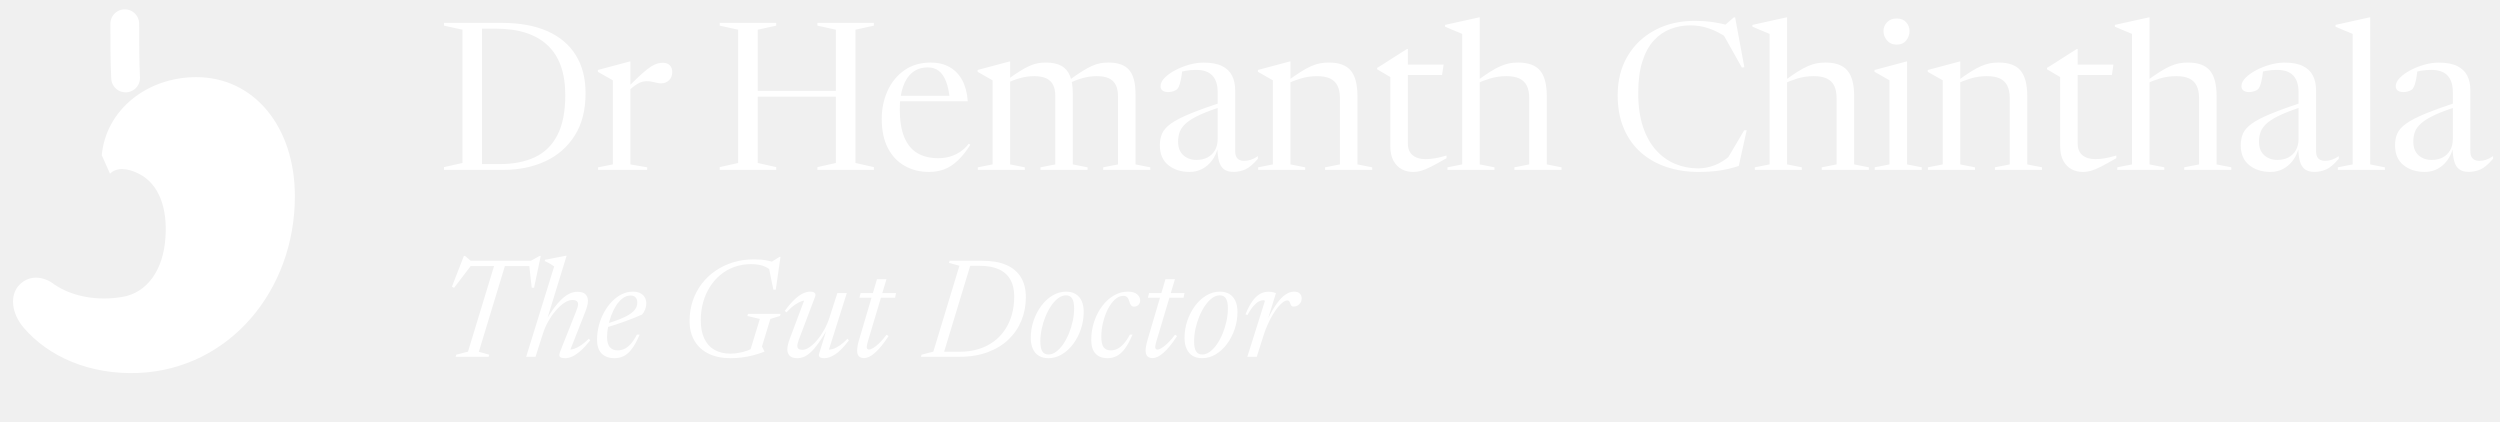
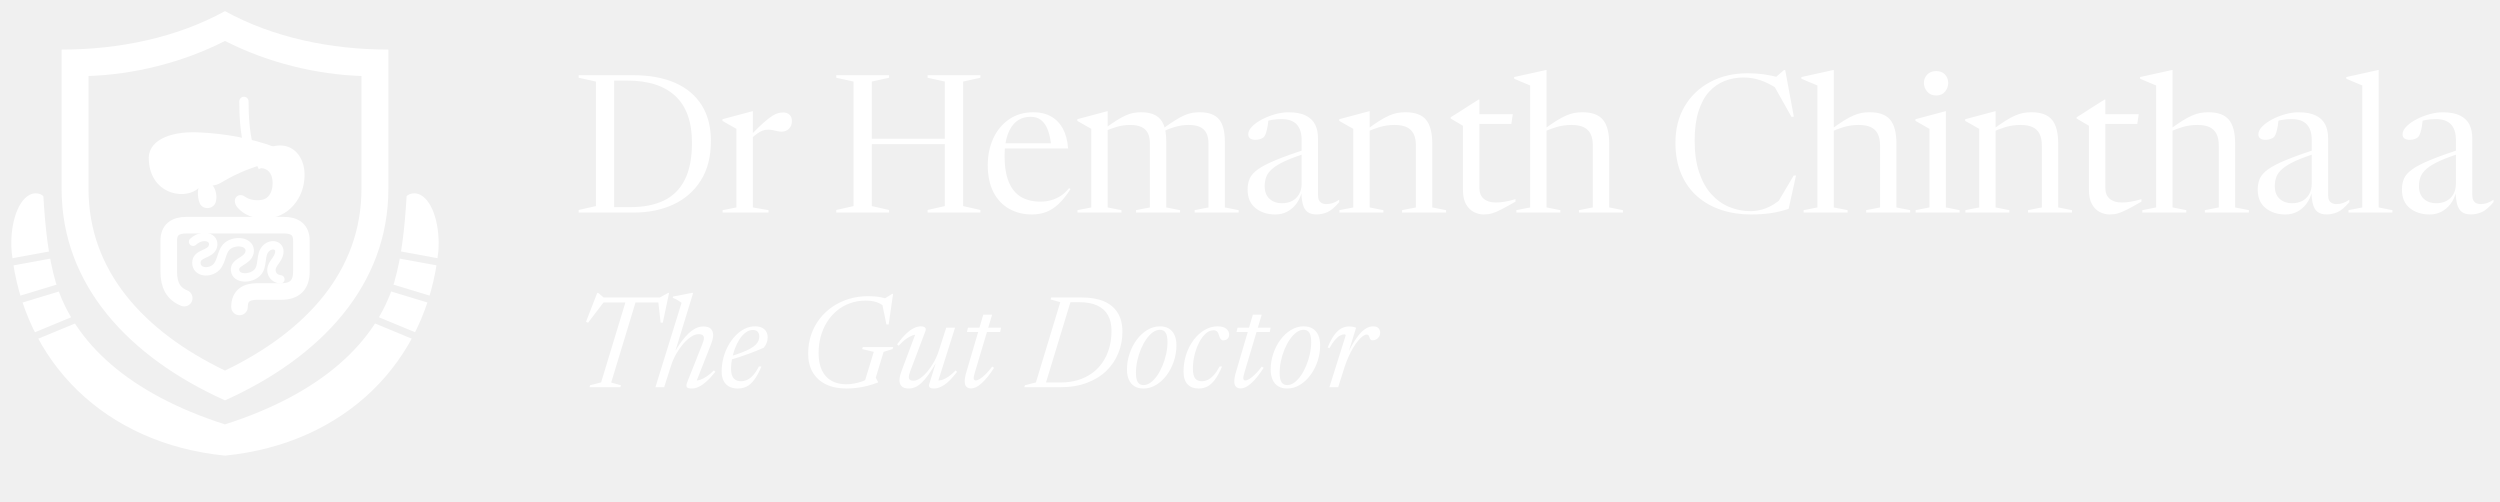
- <svg xmlns="http://www.w3.org/2000/svg" viewBox="-2 -4.898 535.044 90.257" role="img">
-   <g transform="translate(-17.15 -0.70) scale(0.8793)">
-     <path d="M42 33 C43 22 53 14 65 14 C79 14 89 26 89 43 C89 66 73 85 51 86 C39 86.5 29 82 23 75 C20 71.5 19.5 67 22 64.5 C24.5 62 28 62.5 30.5 64.5 C35 67.5 41 68.5 47 67.5 C53 66.5 57 61 57.5 53 C58 46 56 40 51 37.5 C48 36 45.5 36 44 37.5 Z" fill="#ffffff" />
-     <path d="M47.6 1 C47.6 6 47.6 10 47.8 14.2" fill="none" stroke="#ffffff" stroke-width="7" stroke-linecap="round" />
+ <svg xmlns="http://www.w3.org/2000/svg" viewBox="-2 -17.217 572.536 114.893" role="img">
+   <g transform="translate(-5.50 -21.27) scale(1.1005)">
+     <defs>
+       <clipPath id="soc11l">
+         <rect width="50" height="100" />
+       </clipPath>
+       <clipPath id="soc11r">
+         <rect x="50" width="50" height="100" />
+       </clipPath>
+       <mask id="soc11m" maskUnits="userSpaceOnUse" x="0" y="0" width="100" height="100">
+         <rect width="100" height="100" fill="#fff" />
+         <path d="M4 58.5 L14.4 56.6" stroke="#000" stroke-width="1.5" />
+         <path d="M5.4 66.6 L16.6 63.2" stroke="#000" stroke-width="1.5" />
+         <path d="M8.6 74.4 L20.2 69.6" stroke="#000" stroke-width="1.5" />
+         <path d="M 96 58.5 L 85.6 56.6" stroke="#000" stroke-width="1.5" />
+         <path d="M 94.6 66.6 L 83.4 63.2" stroke="#000" stroke-width="1.5" />
+         <path d="M 91.4 74.4 L 79.8 69.6" stroke="#000" stroke-width="1.5" />
+       </mask>
+     </defs>
+     <path d="M50 6 C60 11.5 72 14 84 14 L84 43 C84 63 70 78 50 87 C30 78 16 63 16 43 L16 14 C28 14 40 11.5 50 6 Z M50 12.2 C59 16.8 69.2 19.2 78.4 19.5 L78.4 43 C78.4 60 67 72.6 50 80.8 C33 72.6 21.6 60 21.6 43 L21.6 19.5 C30.8 19.2 41 16.8 50 12.2 Z" fill-rule="evenodd" fill="#ffffff" clip-path="url(#soc11l)" />
+     <path d="M50 6 C60 11.5 72 14 84 14 L84 43 C84 63 70 78 50 87 C30 78 16 63 16 43 L16 14 C28 14 40 11.5 50 6 Z M50 12.2 C59 16.8 69.2 19.2 78.4 19.5 L78.4 43 C78.4 60 67 72.6 50 80.8 C33 72.6 21.6 60 21.6 43 L21.6 19.5 C30.8 19.2 41 16.8 50 12.2 Z" fill-rule="evenodd" fill="#ffffff" clip-path="url(#soc11r)" />
+     <g transform="translate(29.1 23.4) scale(.46)">
+       <path d="M27 92 C22 90 20 86 20 80 L20 66 C20 61 23 59 28 59 L72 59 C77 59 80 61 80 66 L80 80 C80 86 77 89 71 89 L60 89 C55 89 52 91 52 96" fill="none" stroke="#ffffff" stroke-width="7.5" stroke-linecap="round" stroke-linejoin="round" />
+       <path d="M31 66.5 C35.5 62.5 41 64.5 40 68.5 C39 72.5 32.5 71.5 32.5 76 C32.5 80.5 38.5 81 41.5 78 C44.5 75 43.5 69.5 48 67.5 C52.5 65.5 57.5 67.5 56.5 71.5 C55.5 75.5 49.5 75.5 50 79.5 C50.5 83.5 57 83.5 60 80.5 C63 77.5 61 72.5 64 69.5 C66.5 67 70.5 68 70 71.5 C69.5 75 66 76.5 66.5 80 C67 83 70 83.5 70.5 83.5" fill="none" stroke="#ffffff" stroke-width="3.8" stroke-linecap="round" stroke-linejoin="round" />
+       <path d="M54 3 C54 10 54.5 17 56 23" fill="none" stroke="#ffffff" stroke-width="4.2" stroke-linecap="round" />
+       <path d="M42 33 C43 22 53 14 65 14 C79 14 89 26 89 43 C89 66 73 85 51 86 C39 86.5 29 82 23 75 C20 71.5 19.5 67 22 64.5 C24.5 62 28 62.5 30.5 64.5 C35 67.5 41 68.5 47 67.5 C53 66.5 57 61 57.5 53 C58 46 56 40 51 37.5 C48 36 45.5 36 44 37.5 Z" transform="translate(40.5 16.5) scale(0.46)" fill="#ffffff" />
+       <path d="M35.4 38.5 C39.8 38.8 42.4 43.8 41.3 48.4 C40.4 51.8 35.7 52.3 34.1 49.3 C32.8 46.6 32.6 40.5 35.4 38.5 Z" fill="#ffffff" />
+       <path d="M11 30 C10 21 20 16.5 33 17 C46 17.5 58 20 67.5 23.5 C72 25.5 71 29.5 66.5 30.5 C58 32.5 51 35.5 45 39 C42.5 40.6 40.5 41.3 38.5 41 C36.5 40.7 34.5 41.4 32.5 43 C26 47.5 12 44.5 11 30 Z" fill="#ffffff" />
+     </g>
+     <g mask="url(#soc11m)">
+       <path d="M12.2 44.5 C12.6 51 13.2 57 14.8 62.5 C18.6 75 30 85.6 50 92 L50 98.5 C25 96 8 79 5.6 56 C5.2 51 6.6 45.6 9.4 44.2 C10.4 43.7 11.6 43.9 12.2 44.5 Z" fill="#ffffff" />
+       <path d="M 87.8 44.5 C 87.4 51 86.8 57 85.2 62.5 C 81.4 75 70 85.6 50 92 L 50 98.5 C 75 96 92 79 94.4 56 C 94.8 51 93.4 45.6 90.6 44.2 C 89.6 43.7 88.4 43.9 87.8 44.5 Z" fill="#ffffff" />
+     </g>
  </g>
-   <path d="M118.98 15.45Q118.98 8.34 115.19 4.79Q111.41 1.24 104.15 1.24H98.68L98.73 0H105.4Q111.13 0 115.13 1.76Q119.13 3.53 121.22 6.89Q123.32 10.25 123.32 15.04Q123.32 20.47 121 24.12Q118.69 27.77 114.7 29.62Q110.72 31.46 105.7 31.46H98.73L98.68 30.22H104.93Q109.35 30.22 112.49 28.74Q115.64 27.25 117.31 23.99Q118.98 20.74 118.98 15.45ZM93.02 31.46V30.87L96.98 29.98V1.46L93.02 0.59V0H101.16V31.46H93.02ZM139.87 8.54Q140.79 8.54 141.33 9.06Q141.87 9.58 141.87 10.5Q141.87 11.59 141.2 12.27Q140.52 12.94 139.48 12.94Q139.01 12.94 138.54 12.82Q138.08 12.71 137.56 12.6Q137.04 12.48 136.38 12.48Q135.71 12.48 135.12 12.71Q134.53 12.94 133.94 13.37Q133.34 13.79 132.63 14.43V13.54Q134.31 11.82 135.46 10.81Q136.61 9.8 137.39 9.31Q138.17 8.83 138.75 8.68Q139.32 8.54 139.87 8.54ZM132.92 12.64V30.29L136.51 30.91V31.46H126V30.91L129.16 30.29V12.29Q128.88 12.13 128.44 11.88Q128.01 11.64 127.39 11.29Q126.77 10.93 125.96 10.47V10.08L132.82 8.25H132.92V12.64ZM160.17 29.98 164.12 30.87V31.46H152.03V30.87L155.98 29.98V1.46L152.03 0.59V0H164.12V0.59L160.17 1.46V29.98ZM181.08 29.98 185.03 30.87V31.46H172.94V30.87L176.89 29.98V1.46L172.94 0.59V0H185.03V0.59L181.08 1.46V29.98ZM157.64 15.79V14.55H179.35V15.79H157.64ZM197.21 8.49Q199.52 8.49 201.23 9.46Q202.94 10.43 203.94 12.27Q204.93 14.12 205.12 16.78H190.32V15.6H202.83L201.28 16.41Q201.06 14.05 200.47 12.53Q199.88 11.01 198.92 10.27Q197.95 9.53 196.57 9.53Q194.65 9.53 193.31 10.58Q191.97 11.64 191.27 13.64Q190.57 15.64 190.57 18.46Q190.57 22.13 191.53 24.46Q192.5 26.79 194.34 27.88Q196.18 28.96 198.82 28.96Q200.07 28.96 201.25 28.63Q202.42 28.3 203.47 27.61Q204.52 26.92 205.33 25.86L205.67 26.09Q204.28 28.25 202.91 29.52Q201.54 30.79 200.06 31.35Q198.57 31.9 196.8 31.9Q193.92 31.9 191.64 30.61Q189.35 29.33 188.03 26.81Q186.71 24.28 186.71 20.57Q186.71 17.3 187.95 14.55Q189.19 11.81 191.54 10.15Q193.89 8.49 197.21 8.49ZM214.18 12.42V30.29L217.33 30.91V31.46H207.27V30.91L210.43 30.29V12.29Q210.08 12.09 209.4 11.71Q208.72 11.33 207.23 10.47V10.08L214.08 8.25H214.18V12.42ZM227.6 15.17V30.29L230.76 30.91V31.46H220.68V30.91L223.85 30.29V15.65Q223.85 14.21 223.38 13.27Q222.91 12.34 221.92 11.87Q220.92 11.4 219.33 11.4Q217.73 11.4 216.21 11.85Q214.69 12.29 213.66 12.84L213.43 12.28Q215.04 11.1 216.22 10.36Q217.4 9.62 218.33 9.21Q219.25 8.8 220.09 8.64Q220.93 8.49 221.85 8.49Q223.89 8.49 225.16 9.2Q226.43 9.91 227.01 11.38Q227.6 12.85 227.6 15.17ZM241.02 15.26V30.29L244.18 30.91V31.46H234.1V30.91L237.27 30.29V15.73Q237.27 14.23 236.79 13.28Q236.32 12.33 235.32 11.86Q234.32 11.4 232.73 11.4Q231.12 11.4 229.59 11.85Q228.05 12.3 227.03 12.85L226.78 12.29Q228.4 11.11 229.58 10.37Q230.77 9.62 231.7 9.21Q232.63 8.8 233.47 8.64Q234.32 8.49 235.24 8.49Q238.31 8.49 239.67 10.09Q241.02 11.68 241.02 15.26ZM259.96 16.82 260.17 17.7Q256.94 18.71 254.94 19.61Q252.95 20.52 251.91 21.41Q250.88 22.3 250.51 23.27Q250.13 24.24 250.13 25.4Q250.13 27.32 251.26 28.33Q252.39 29.33 254.05 29.33Q255.39 29.33 256.41 28.81Q257.42 28.28 258.01 27.28Q258.6 26.27 258.6 24.84V14.81Q258.6 12.49 257.47 11.27Q256.34 10.06 253.99 10.06Q252.86 10.06 251.73 10.25Q250.59 10.44 249.84 10.8L251.04 9.93Q250.97 10.74 250.83 11.58Q250.69 12.42 250.49 13.09Q250.29 13.76 250.02 14.09Q249.74 14.42 249.18 14.61Q248.62 14.81 248.04 14.81Q247.28 14.81 246.83 14.5Q246.38 14.19 246.38 13.55Q246.38 12.64 247.26 11.75Q248.15 10.85 249.54 10.12Q250.93 9.39 252.53 8.94Q254.13 8.5 255.56 8.5Q258.05 8.5 259.54 9.24Q261.02 9.97 261.68 11.3Q262.35 12.63 262.35 14.42V27.44Q262.35 28.21 262.59 28.66Q262.83 29.12 263.26 29.32Q263.69 29.53 264.23 29.53Q264.98 29.53 265.69 29.3Q266.4 29.07 267.21 28.52V29.08Q265.68 30.87 264.48 31.38Q263.28 31.89 261.99 31.89Q260.71 31.89 259.96 31.33Q259.21 30.76 258.89 29.63Q258.58 28.5 258.54 26.83L258.62 26.81Q258.24 28.31 257.38 29.46Q256.51 30.61 255.29 31.26Q254.06 31.9 252.6 31.9Q249.85 31.9 248.04 30.44Q246.23 28.98 246.23 26.2Q246.23 24.77 246.72 23.66Q247.21 22.56 248.62 21.54Q250.04 20.53 252.77 19.41Q255.5 18.29 259.96 16.82ZM274.18 12.47V30.29L277.33 30.91V31.46H267.26V30.91L270.42 30.29V12.29Q270.07 12.09 269.39 11.71Q268.72 11.33 267.22 10.47V10.08L274.08 8.25H274.18V12.47ZM281.59 30.91 284.77 30.29V16.12Q284.77 14.5 284.25 13.45Q283.73 12.41 282.66 11.9Q281.58 11.4 279.86 11.4Q278.08 11.4 276.43 11.89Q274.77 12.39 273.67 12.96L273.42 12.52Q275.12 11.27 276.39 10.47Q277.65 9.68 278.64 9.25Q279.63 8.82 280.52 8.65Q281.41 8.49 282.39 8.49Q285.66 8.49 287.09 10.21Q288.52 11.92 288.52 15.69V30.29L291.68 30.91V31.46H281.59V30.91ZM299.31 25.81Q299.31 27.47 300.32 28.31Q301.33 29.16 303.05 29.16Q304.04 29.16 305.1 28.98Q306.15 28.81 307.58 28.39V28.96Q305.56 30.12 304.32 30.75Q303.09 31.39 302.21 31.64Q301.33 31.9 300.35 31.9Q299.11 31.9 298.02 31.33Q296.93 30.76 296.24 29.53Q295.55 28.31 295.55 26.33V11.59L292.73 9.93V9.63Q293.03 9.45 293.47 9.18Q293.91 8.92 294.47 8.55Q295.04 8.19 295.74 7.73Q296.45 7.28 297.3 6.74Q298.15 6.2 299.12 5.59H299.31V9.73V25.81ZM298.06 11.16V8.93H306.96L306.62 11.16H298.06ZM322.11 30.91 325.28 30.29V16.12Q325.28 14.5 324.77 13.45Q324.25 12.41 323.17 11.9Q322.1 11.4 320.38 11.4Q318.6 11.4 316.94 11.89Q315.29 12.39 314.19 12.96L313.94 12.52Q315.64 11.27 316.9 10.47Q318.16 9.68 319.16 9.25Q320.15 8.82 321.04 8.65Q321.92 8.49 322.91 8.49Q326.17 8.49 327.61 10.21Q329.04 11.92 329.04 15.69V30.29L332.19 30.91V31.46H322.11V30.91ZM317.84 31.46H307.78V30.91L310.94 30.29V2.36Q310.65 2.24 310.12 2.01Q309.58 1.79 308.85 1.49Q308.13 1.18 307.27 0.81V0.43L314.59 -1.19H314.69V11.11V30.29L317.84 30.91V31.46ZM361.44 31.14Q363.16 31.14 364.92 30.48Q366.67 29.82 368.4 28.31L367.53 29.34L371.29 22.98H371.82L370.13 30.62Q367.84 31.36 365.82 31.63Q363.81 31.9 361.51 31.9Q357.88 31.9 354.74 30.87Q351.6 29.84 349.23 27.78Q346.86 25.71 345.54 22.63Q344.21 19.55 344.21 15.46Q344.21 10.71 346.32 7.13Q348.43 3.56 352.17 1.56Q355.9 -0.44 360.8 -0.44Q362.66 -0.44 364.4 -0.2Q366.15 0.05 368.01 0.54L366.83 0.76L369.06 -1.17H369.35L371.32 9.49L370.79 9.56L366.64 2.17L367.65 3.2Q365.59 1.8 363.69 1.17Q361.78 0.53 359.77 0.53Q357.54 0.53 355.53 1.3Q353.52 2.07 351.96 3.75Q350.4 5.44 349.51 8.22Q348.61 10.99 348.61 15.02Q348.61 19.21 349.63 22.25Q350.66 25.3 352.45 27.27Q354.24 29.24 356.55 30.19Q358.86 31.14 361.44 31.14ZM387.89 30.91 391.06 30.29V16.12Q391.06 14.5 390.55 13.45Q390.03 12.41 388.95 11.9Q387.88 11.4 386.16 11.4Q384.38 11.4 382.72 11.89Q381.07 12.39 379.97 12.96L379.72 12.52Q381.42 11.27 382.68 10.47Q383.94 9.68 384.94 9.25Q385.93 8.82 386.82 8.65Q387.7 8.49 388.69 8.49Q391.95 8.49 393.39 10.21Q394.82 11.92 394.82 15.69V30.29L397.97 30.91V31.46H387.89V30.91ZM383.62 31.46H373.56V30.91L376.72 30.29V2.36Q376.43 2.24 375.9 2.01Q375.36 1.79 374.63 1.49Q373.91 1.18 373.05 0.81V0.43L380.37 -1.19H380.47V11.11V30.29L383.62 30.91V31.46ZM403.93 4.65Q402.62 4.65 401.86 3.76Q401.1 2.87 401.1 1.77Q401.1 0.67 401.86 -0.13Q402.62 -0.94 403.93 -0.94Q405.24 -0.94 405.96 -0.13Q406.67 0.67 406.67 1.77Q406.67 2.87 405.96 3.76Q405.24 4.65 403.93 4.65ZM406.14 8.25V12.2V30.29L409.29 30.91V31.46H399.22V30.91L402.38 30.29V12.29Q402.14 12.15 401.64 11.87Q401.14 11.58 400.5 11.21Q399.86 10.85 399.18 10.47V10.08L406.04 8.25H406.14ZM417.53 12.47V30.29L420.68 30.91V31.46H410.61V30.91L413.78 30.29V12.29Q413.42 12.09 412.75 11.71Q412.07 11.33 410.57 10.47V10.08L417.43 8.25H417.53V12.47ZM424.95 30.91 428.12 30.29V16.12Q428.12 14.5 427.6 13.45Q427.08 12.41 426.01 11.9Q424.94 11.4 423.22 11.4Q421.43 11.4 419.78 11.89Q418.13 12.39 417.03 12.96L416.78 12.52Q418.48 11.27 419.74 10.47Q421 9.68 421.99 9.25Q422.99 8.82 423.87 8.65Q424.76 8.49 425.75 8.49Q429.01 8.49 430.44 10.21Q431.87 11.92 431.87 15.69V30.29L435.03 30.91V31.46H424.95V30.91ZM442.66 25.81Q442.66 27.47 443.67 28.31Q444.68 29.16 446.4 29.16Q447.4 29.16 448.45 28.98Q449.5 28.81 450.93 28.39V28.96Q448.91 30.12 447.68 30.75Q446.44 31.39 445.56 31.64Q444.68 31.9 443.7 31.9Q442.46 31.9 441.37 31.33Q440.28 30.76 439.59 29.53Q438.91 28.31 438.91 26.33V11.59L436.09 9.93V9.63Q436.38 9.45 436.82 9.18Q437.26 8.92 437.83 8.55Q438.39 8.19 439.1 7.73Q439.8 7.28 440.65 6.74Q441.5 6.2 442.47 5.59H442.66V9.73V25.81ZM441.41 11.16V8.93H450.31L449.98 11.16H441.41ZM465.46 30.91 468.64 30.29V16.12Q468.64 14.5 468.12 13.45Q467.6 12.41 466.53 11.9Q465.45 11.4 463.73 11.4Q461.95 11.4 460.29 11.89Q458.64 12.39 457.54 12.96L457.29 12.52Q458.99 11.27 460.25 10.47Q461.52 9.68 462.51 9.25Q463.5 8.82 464.39 8.65Q465.27 8.49 466.26 8.49Q469.53 8.49 470.96 10.21Q472.39 11.92 472.39 15.69V30.29L475.54 30.91V31.46H465.46V30.91ZM461.2 31.46H451.13V30.91L454.29 30.29V2.36Q454.01 2.24 453.47 2.01Q452.93 1.79 452.2 1.49Q451.48 1.18 450.62 0.81V0.43L457.95 -1.19H458.04V11.11V30.29L461.2 30.91V31.46ZM491.29 16.82 491.5 17.7Q488.27 18.71 486.27 19.61Q484.28 20.52 483.24 21.41Q482.21 22.3 481.84 23.27Q481.46 24.24 481.46 25.4Q481.46 27.32 482.59 28.33Q483.72 29.33 485.38 29.33Q486.72 29.33 487.74 28.81Q488.75 28.28 489.34 27.28Q489.93 26.27 489.93 24.84V14.81Q489.93 12.49 488.8 11.27Q487.67 10.06 485.32 10.06Q484.19 10.06 483.06 10.25Q481.92 10.44 481.17 10.8L482.37 9.93Q482.3 10.74 482.16 11.58Q482.02 12.42 481.82 13.09Q481.62 13.76 481.35 14.09Q481.07 14.42 480.51 14.61Q479.95 14.81 479.37 14.81Q478.61 14.81 478.16 14.5Q477.71 14.19 477.71 13.55Q477.71 12.64 478.59 11.75Q479.48 10.85 480.87 10.12Q482.26 9.39 483.86 8.94Q485.46 8.5 486.89 8.5Q489.38 8.5 490.87 9.24Q492.35 9.97 493.01 11.3Q493.68 12.63 493.68 14.42V27.44Q493.68 28.21 493.92 28.66Q494.16 29.12 494.59 29.32Q495.02 29.53 495.56 29.53Q496.31 29.53 497.02 29.3Q497.73 29.07 498.54 28.52V29.08Q497.01 30.87 495.81 31.38Q494.61 31.89 493.32 31.89Q492.04 31.89 491.29 31.33Q490.54 30.76 490.22 29.63Q489.91 28.5 489.87 26.83L489.95 26.81Q489.57 28.31 488.71 29.46Q487.84 30.61 486.62 31.26Q485.39 31.9 483.93 31.9Q481.18 31.9 479.37 30.44Q477.56 28.98 477.56 26.2Q477.56 24.77 478.05 23.66Q478.54 22.56 479.95 21.54Q481.37 20.53 484.1 19.41Q486.83 18.29 491.29 16.82ZM505.26 30.29 508.41 30.91V31.46H498.34V30.91L501.51 30.29V2.36Q501.22 2.24 500.68 2.01Q500.15 1.79 499.42 1.49Q498.69 1.18 497.84 0.81V0.43L505.16 -1.19H505.26V2.46V30.29ZM524.32 16.82 524.53 17.7Q521.29 18.71 519.29 19.61Q517.3 20.52 516.27 21.41Q515.23 22.3 514.86 23.27Q514.49 24.24 514.49 25.4Q514.49 27.32 515.61 28.33Q516.74 29.33 518.4 29.33Q519.74 29.33 520.76 28.81Q521.77 28.28 522.36 27.28Q522.95 26.27 522.95 24.84V14.81Q522.95 12.49 521.82 11.27Q520.69 10.06 518.34 10.06Q517.21 10.06 516.08 10.25Q514.95 10.44 514.19 10.8L515.39 9.93Q515.32 10.74 515.18 11.58Q515.04 12.42 514.84 13.09Q514.64 13.76 514.37 14.09Q514.09 14.42 513.53 14.61Q512.97 14.81 512.39 14.81Q511.63 14.81 511.18 14.5Q510.73 14.19 510.73 13.55Q510.73 12.64 511.62 11.75Q512.5 10.85 513.89 10.12Q515.29 9.39 516.88 8.94Q518.48 8.5 519.91 8.5Q522.41 8.5 523.89 9.24Q525.37 9.97 526.04 11.3Q526.7 12.63 526.7 14.42V27.44Q526.7 28.21 526.94 28.66Q527.19 29.12 527.62 29.32Q528.05 29.53 528.58 29.53Q529.33 29.53 530.04 29.3Q530.75 29.07 531.56 28.52V29.08Q530.03 30.87 528.83 31.38Q527.63 31.89 526.34 31.89Q525.07 31.89 524.32 31.33Q523.56 30.76 523.25 29.63Q522.93 28.5 522.89 26.83L522.97 26.81Q522.59 28.31 521.73 29.46Q520.87 30.61 519.64 31.26Q518.42 31.9 516.95 31.9Q514.2 31.9 512.39 30.44Q510.58 28.98 510.58 26.2Q510.58 24.77 511.07 23.66Q511.56 22.56 512.98 21.54Q514.39 20.53 517.12 19.41Q519.85 18.29 524.32 16.82Z" fill="#ffffff" />
-   <path d="M112.4 52.05H97.28L98.94 51.77L95.18 56.7L94.72 56.46L97.28 49.87H97.52L99.01 51.14L97.98 50.91H112.42L111.21 51.14L113.49 49.87H113.73L112.3 56.68H111.8L111.25 51.79L112.4 52.05ZM103.87 51.6H106.19L100.48 70.39L102.71 71.01L102.57 71.46H95.51L95.65 71.01L98.16 70.36L103.87 51.6ZM114.2 66.49 112.61 71.46H110.61L116.6 52.13Q116.33 51.92 116.02 51.73Q115.71 51.53 115.36 51.34Q115 51.14 114.57 50.97L114.65 50.7L119.02 49.85H119.26L114.98 63.77L114.77 63.77Q115.65 62.27 116.5 61.11Q117.35 59.95 118.18 59.16Q119.01 58.37 119.86 57.96Q120.7 57.55 121.55 57.55Q122.81 57.55 123.32 58.1Q123.83 58.65 123.83 59.51Q123.83 60 123.67 60.59Q123.52 61.19 123.16 62.09L119.88 70.42L119.76 69.92Q120.24 69.96 120.88 69.75Q121.53 69.54 122.32 69.01Q123.11 68.49 124.01 67.6L124.33 67.93Q123.2 69.36 122.24 70.2Q121.27 71.04 120.47 71.4Q119.67 71.76 118.98 71.76Q118.05 71.76 117.81 71.45Q117.57 71.14 117.9 70.3L121.27 61.81Q121.5 61.23 121.61 60.86Q121.72 60.49 121.72 60.23Q121.72 59.78 121.43 59.55Q121.15 59.31 120.49 59.31Q119.67 59.31 118.74 59.93Q117.81 60.56 116.92 61.6Q116.03 62.65 115.32 63.92Q114.61 65.19 114.2 66.49ZM132.97 58.35Q132.05 58.35 131.28 58.93Q130.5 59.51 129.88 60.47Q129.26 61.44 128.82 62.6Q128.39 63.77 128.16 64.96Q127.92 66.15 127.92 67.16Q127.92 68.76 128.53 69.42Q129.14 70.09 130.17 70.09Q130.9 70.09 131.59 69.79Q132.28 69.49 132.95 68.76Q133.63 68.03 134.31 66.71L134.89 66.72Q134.06 68.69 133.22 69.78Q132.39 70.88 131.48 71.32Q130.57 71.76 129.47 71.76Q128.34 71.76 127.51 71.32Q126.68 70.89 126.23 70.02Q125.78 69.15 125.78 67.86Q125.78 66.25 126.18 64.72Q126.58 63.2 127.31 61.9Q128.03 60.59 128.99 59.61Q129.95 58.63 131.08 58.07Q132.21 57.52 133.42 57.52Q134.44 57.52 135.08 57.87Q135.72 58.21 136.02 58.79Q136.32 59.36 136.32 60.03Q136.32 60.68 136.08 61.31Q135.84 61.95 135.41 62.42Q134.68 62.75 133.78 63.11Q132.89 63.48 131.88 63.84Q130.88 64.2 129.83 64.55Q128.78 64.89 127.74 65.2L127.79 64.39Q129.38 63.91 130.52 63.46Q131.66 63.01 132.41 62.58Q133.15 62.15 133.58 61.71Q134.01 61.28 134.2 60.83Q134.38 60.39 134.39 59.93Q134.41 59.46 134.26 59.11Q134.1 58.75 133.78 58.55Q133.46 58.35 132.97 58.35ZM154.34 70.79Q155.2 70.79 156.15 70.61Q157.1 70.44 158.02 70.11Q158.94 69.77 159.67 69.29L158.36 70.75L160.62 63.36L157.95 62.73L158.09 62.27H165.07L164.92 62.73L162.87 63.36L161.07 69.27L161.6 70.28L161.57 70.38Q160.34 70.84 159.13 71.16Q157.91 71.47 156.73 71.61Q155.54 71.76 154.37 71.76Q151.63 71.76 149.66 70.8Q147.69 69.84 146.64 68.05Q145.58 66.27 145.58 63.8Q145.58 61.47 146.27 59.45Q146.96 57.43 148.21 55.81Q149.46 54.18 151.18 53.02Q152.9 51.85 154.96 51.23Q157.02 50.61 159.31 50.61Q160.11 50.61 160.87 50.67Q161.63 50.74 162.37 50.89Q163.12 51.04 163.85 51.3L162.81 51.34L164.82 50.08H165.04L164.03 57.09H163.51L162.53 52.29L163.28 53.16Q162.22 52.29 161.18 51.96Q160.14 51.63 158.74 51.63Q156.83 51.63 155.17 52.23Q153.52 52.82 152.2 53.91Q150.87 55.01 149.93 56.5Q148.98 58 148.48 59.81Q147.98 61.61 147.98 63.62Q147.98 65.98 148.74 67.58Q149.5 69.18 150.92 69.98Q152.35 70.79 154.34 70.79ZM173.32 70.75 174.92 65.58 175.06 65.55Q173.99 67.41 173.11 68.62Q172.24 69.83 171.48 70.51Q170.73 71.2 170.04 71.48Q169.35 71.76 168.64 71.76Q167.51 71.76 167 71.24Q166.5 70.72 166.5 69.88Q166.5 69.43 166.64 68.85Q166.77 68.28 167.04 67.57L170.31 58.86L170.69 59.42Q170.25 59.34 169.58 59.56Q168.91 59.78 168.08 60.36Q167.25 60.93 166.31 61.96L165.96 61.64Q167.09 60.09 168.05 59.19Q169.01 58.29 169.84 57.91Q170.67 57.52 171.39 57.52Q172.07 57.52 172.36 57.8Q172.65 58.07 172.43 58.64L168.94 67.86Q168.8 68.27 168.72 68.57Q168.64 68.88 168.64 69.12Q168.64 69.55 168.91 69.76Q169.19 69.97 169.75 69.97Q170.43 69.97 171.25 69.41Q172.07 68.85 172.89 67.88Q173.71 66.91 174.4 65.67Q175.09 64.43 175.52 63.08L177.21 57.82H179.23L175.27 70.35L175.15 69.9Q175.62 69.98 176.27 69.78Q176.93 69.58 177.72 69.04Q178.5 68.51 179.37 67.61L179.68 67.95Q178.02 70.12 176.75 70.94Q175.48 71.76 174.47 71.76Q173.69 71.76 173.43 71.51Q173.16 71.27 173.32 70.75ZM181.93 58.82 182.19 57.82H189.77L189.56 58.82H181.93ZM183.75 68.14Q183.67 68.44 183.61 68.67Q183.55 68.9 183.53 69.07Q183.5 69.24 183.5 69.37Q183.5 69.65 183.63 69.78Q183.75 69.91 183.98 69.91Q184.32 69.91 184.88 69.58Q185.45 69.24 186.18 68.54Q186.91 67.84 187.74 66.74L188.17 67.02Q187.37 68.26 186.64 69.15Q185.91 70.04 185.25 70.61Q184.6 71.19 184.01 71.47Q183.42 71.74 182.9 71.74Q182.25 71.74 181.85 71.37Q181.44 70.99 181.44 70.09Q181.44 69.72 181.53 69.2Q181.61 68.67 181.85 67.86L185.69 54.85H187.72L183.75 68.14ZM203.36 70.38Q205.53 70.38 207.35 69.83Q209.17 69.29 210.6 68.25Q212.03 67.22 213.02 65.76Q214.01 64.31 214.54 62.49Q215.06 60.66 215.06 58.53Q215.06 56.42 214.25 54.97Q213.44 53.51 211.8 52.75Q210.16 51.99 207.64 51.99H204.2L204.58 50.91H208.23Q211.27 50.91 213.35 51.8Q215.42 52.7 216.49 54.44Q217.55 56.18 217.55 58.74Q217.55 61.36 216.62 63.66Q215.69 65.97 213.88 67.72Q212.07 69.47 209.42 70.46Q206.77 71.46 203.34 71.46H198.29L198.6 70.38H203.36ZM203.33 51.98 201.1 51.36 201.24 50.91H205.97L199.73 71.46H195.09L195.23 71.01L197.75 70.36L203.33 51.98ZM226.17 57.52Q227.37 57.52 228.21 58.03Q229.04 58.54 229.49 59.51Q229.93 60.48 229.93 61.87Q229.93 63.74 229.34 65.51Q228.75 67.27 227.71 68.68Q226.67 70.09 225.3 70.92Q223.93 71.76 222.36 71.76Q221.18 71.76 220.33 71.25Q219.49 70.74 219.05 69.76Q218.6 68.78 218.6 67.41Q218.6 65.54 219.19 63.77Q219.79 62.01 220.82 60.6Q221.86 59.19 223.23 58.36Q224.6 57.52 226.17 57.52ZM222.39 70.97Q223.23 70.97 224.03 70.38Q224.83 69.79 225.53 68.79Q226.22 67.78 226.75 66.5Q227.28 65.22 227.58 63.83Q227.88 62.44 227.88 61.1Q227.88 59.67 227.46 58.99Q227.05 58.31 226.14 58.31Q225.31 58.31 224.5 58.9Q223.7 59.49 223.01 60.49Q222.31 61.5 221.78 62.78Q221.25 64.06 220.95 65.45Q220.65 66.84 220.65 68.18Q220.65 69.61 221.07 70.29Q221.49 70.97 222.39 70.97ZM238.42 58.42Q237.45 58.42 236.6 59.21Q235.74 60 235.09 61.29Q234.44 62.58 234.07 64.12Q233.7 65.66 233.7 67.16Q233.7 68.75 234.2 69.42Q234.71 70.09 235.72 70.09Q236.41 70.09 237.09 69.78Q237.76 69.47 238.45 68.73Q239.13 67.99 239.82 66.71L240.38 66.72Q239.54 68.67 238.71 69.77Q237.87 70.87 236.97 71.31Q236.08 71.76 235.04 71.76Q233.39 71.76 232.47 70.79Q231.55 69.82 231.55 67.86Q231.55 65.74 232.19 63.87Q232.83 62 233.92 60.57Q235.01 59.14 236.41 58.33Q237.82 57.52 239.35 57.52Q240.71 57.52 241.36 58.08Q242.01 58.64 242.01 59.41Q242.01 60 241.64 60.36Q241.28 60.72 240.68 60.73Q240.31 60.74 240.06 60.42Q239.81 60.1 239.67 59.56Q239.54 59.01 239.23 58.71Q238.93 58.42 238.42 58.42ZM243.67 58.82 243.93 57.82H251.51L251.3 58.82H243.67ZM245.49 68.14Q245.41 68.44 245.35 68.67Q245.29 68.9 245.27 69.07Q245.24 69.24 245.24 69.37Q245.24 69.65 245.37 69.78Q245.49 69.91 245.72 69.91Q246.06 69.91 246.62 69.58Q247.19 69.24 247.92 68.54Q248.65 67.84 249.48 66.74L249.91 67.02Q249.11 68.26 248.38 69.15Q247.65 70.04 246.99 70.61Q246.34 71.19 245.75 71.47Q245.16 71.74 244.64 71.74Q243.99 71.74 243.59 71.37Q243.18 70.99 243.18 70.09Q243.18 69.72 243.27 69.2Q243.35 68.67 243.59 67.86L247.43 54.85H249.46L245.49 68.14ZM259.08 57.52Q260.28 57.52 261.12 58.03Q261.95 58.54 262.4 59.51Q262.84 60.48 262.84 61.87Q262.84 63.74 262.25 65.51Q261.66 67.27 260.62 68.68Q259.58 70.09 258.21 70.92Q256.84 71.76 255.27 71.76Q254.09 71.76 253.24 71.25Q252.4 70.74 251.96 69.76Q251.51 68.78 251.51 67.41Q251.51 65.54 252.1 63.77Q252.7 62.01 253.73 60.6Q254.77 59.19 256.14 58.36Q257.51 57.52 259.08 57.52ZM255.3 70.97Q256.14 70.97 256.94 70.38Q257.74 69.79 258.44 68.79Q259.13 67.78 259.66 66.5Q260.19 65.22 260.49 63.83Q260.79 62.44 260.79 61.1Q260.79 59.67 260.37 58.99Q259.96 58.31 259.05 58.31Q258.22 58.31 257.41 58.9Q256.61 59.49 255.92 60.49Q255.22 61.5 254.69 62.78Q254.16 64.06 253.86 65.45Q253.56 66.84 253.56 68.18Q253.56 69.61 253.98 70.29Q254.4 70.97 255.3 70.97ZM268.69 59.58Q268.69 59.49 268.62 59.42Q268.56 59.35 268.42 59.35Q267.95 59.35 267.42 59.62Q266.88 59.89 266.27 60.58Q265.67 61.27 264.96 62.53L264.56 62.36Q265.33 60.5 266.11 59.45Q266.9 58.4 267.74 57.97Q268.57 57.54 269.44 57.54Q269.74 57.54 270.02 57.57Q270.3 57.61 270.56 57.67Q270.83 57.74 271.08 57.83L269.28 63.64H269.19Q270.29 61.41 271.26 60.07Q272.23 58.73 273.14 58.13Q274.05 57.52 274.95 57.52Q275.79 57.52 276.19 57.93Q276.58 58.33 276.58 58.97Q276.58 59.48 276.34 59.88Q276.09 60.27 275.7 60.5Q275.31 60.72 274.84 60.72Q274.57 60.72 274.41 60.56Q274.25 60.41 274.14 60.06Q274.04 59.7 273.89 59.55Q273.74 59.4 273.51 59.4Q273.11 59.4 272.59 59.77Q272.08 60.14 271.52 60.82Q270.97 61.49 270.41 62.42Q269.85 63.35 269.34 64.48Q268.83 65.6 268.43 66.86L266.97 71.46H264.95L268.69 59.58Z" fill="#ffffff" />
+   <path d="M156.47 15.45Q156.47 8.34 152.68 4.79Q148.9 1.24 141.64 1.24H136.17L136.22 0H142.89Q148.62 0 152.62 1.76Q156.62 3.53 158.71 6.89Q160.81 10.25 160.81 15.04Q160.81 20.47 158.49 24.12Q156.18 27.77 152.2 29.62Q148.21 31.46 143.19 31.46H136.22L136.17 30.22H142.43Q146.84 30.22 149.98 28.74Q153.13 27.25 154.8 23.99Q156.47 20.74 156.47 15.45ZM130.52 31.46V30.87L134.47 29.98V1.46L130.52 0.59V0H138.65V31.46H130.52ZM177.36 8.54Q178.28 8.54 178.82 9.06Q179.36 9.58 179.36 10.5Q179.36 11.59 178.69 12.27Q178.01 12.94 176.97 12.94Q176.5 12.94 176.04 12.82Q175.57 12.71 175.05 12.6Q174.53 12.48 173.87 12.48Q173.2 12.48 172.61 12.71Q172.02 12.94 171.43 13.37Q170.83 13.79 170.12 14.43V13.54Q171.8 11.82 172.95 10.81Q174.11 9.8 174.88 9.31Q175.66 8.83 176.24 8.68Q176.81 8.54 177.36 8.54ZM170.41 12.64V30.29L174 30.91V31.46H163.49V30.91L166.65 30.29V12.29Q166.37 12.13 165.93 11.88Q165.5 11.64 164.88 11.29Q164.26 10.93 163.45 10.47V10.08L170.31 8.25H170.41V12.64ZM197.66 29.98 201.61 30.87V31.46H189.52V30.87L193.47 29.98V1.46L189.52 0.59V0H201.61V0.59L197.66 1.46V29.98ZM218.57 29.98 222.52 30.87V31.46H210.43V30.87L214.38 29.98V1.46L210.43 0.59V0H222.52V0.59L218.57 1.46V29.98ZM195.13 15.79V14.55H216.85V15.79H195.13ZM234.7 8.49Q237.01 8.49 238.72 9.46Q240.43 10.43 241.43 12.27Q242.42 14.12 242.61 16.78H227.82V15.6H240.32L238.77 16.41Q238.55 14.05 237.96 12.53Q237.37 11.01 236.41 10.27Q235.44 9.53 234.06 9.53Q232.14 9.53 230.8 10.58Q229.46 11.64 228.76 13.64Q228.06 15.64 228.06 18.46Q228.06 22.13 229.03 24.46Q229.99 26.79 231.83 27.88Q233.67 28.96 236.31 28.96Q237.56 28.96 238.74 28.63Q239.91 28.3 240.96 27.61Q242.01 26.92 242.83 25.86L243.16 26.09Q241.77 28.25 240.41 29.52Q239.04 30.79 237.55 31.35Q236.06 31.9 234.3 31.9Q231.42 31.9 229.13 30.61Q226.84 29.33 225.52 26.81Q224.21 24.28 224.21 20.57Q224.21 17.3 225.44 14.55Q226.68 11.81 229.03 10.15Q231.39 8.49 234.7 8.49ZM251.67 12.42V30.29L254.83 30.91V31.46H244.76V30.91L247.92 30.29V12.29Q247.57 12.09 246.89 11.71Q246.21 11.33 244.72 10.47V10.08L251.58 8.25H251.67V12.42ZM265.09 15.17V30.29L268.25 30.91V31.46H258.17V30.91L261.34 30.29V15.65Q261.34 14.21 260.87 13.27Q260.4 12.34 259.41 11.87Q258.41 11.4 256.83 11.4Q255.22 11.4 253.7 11.85Q252.18 12.29 251.15 12.84L250.92 12.28Q252.53 11.1 253.71 10.36Q254.89 9.62 255.82 9.21Q256.74 8.8 257.58 8.64Q258.42 8.49 259.34 8.49Q261.38 8.49 262.65 9.2Q263.92 9.91 264.51 11.38Q265.09 12.85 265.09 15.17ZM278.51 15.26V30.29L281.67 30.91V31.46H271.59V30.91L274.76 30.29V15.73Q274.76 14.23 274.29 13.28Q273.81 12.33 272.81 11.86Q271.81 11.4 270.22 11.4Q268.61 11.4 267.08 11.85Q265.55 12.3 264.52 12.85L264.27 12.29Q265.89 11.11 267.07 10.37Q268.26 9.62 269.19 9.21Q270.12 8.8 270.96 8.64Q271.81 8.49 272.73 8.49Q275.8 8.49 277.16 10.09Q278.51 11.68 278.51 15.26ZM297.45 16.82 297.67 17.7Q294.43 18.71 292.43 19.61Q290.44 20.52 289.41 21.41Q288.37 22.3 288 23.27Q287.63 24.24 287.63 25.4Q287.63 27.32 288.75 28.33Q289.88 29.33 291.54 29.33Q292.88 29.33 293.9 28.81Q294.91 28.28 295.5 27.28Q296.09 26.27 296.09 24.84V14.81Q296.09 12.49 294.96 11.27Q293.83 10.06 291.48 10.06Q290.35 10.06 289.22 10.25Q288.08 10.44 287.33 10.8L288.53 9.93Q288.46 10.74 288.32 11.58Q288.18 12.42 287.98 13.09Q287.78 13.76 287.51 14.09Q287.23 14.42 286.67 14.61Q286.11 14.81 285.53 14.81Q284.77 14.81 284.32 14.5Q283.87 14.19 283.87 13.55Q283.87 12.64 284.75 11.75Q285.64 10.85 287.03 10.12Q288.43 9.39 290.02 8.94Q291.62 8.5 293.05 8.5Q295.55 8.5 297.03 9.24Q298.51 9.97 299.18 11.3Q299.84 12.63 299.84 14.42V27.44Q299.84 28.21 300.08 28.66Q300.33 29.12 300.76 29.32Q301.19 29.53 301.72 29.53Q302.47 29.53 303.18 29.3Q303.89 29.07 304.7 28.52V29.08Q303.17 30.87 301.97 31.38Q300.77 31.89 299.48 31.89Q298.21 31.89 297.45 31.33Q296.7 30.76 296.39 29.63Q296.07 28.5 296.03 26.83L296.11 26.81Q295.73 28.31 294.87 29.46Q294.01 30.61 292.78 31.26Q291.56 31.9 290.09 31.9Q287.34 31.9 285.53 30.44Q283.72 28.98 283.72 26.2Q283.72 24.77 284.21 23.66Q284.7 22.56 286.12 21.54Q287.53 20.53 290.26 19.41Q292.99 18.29 297.45 16.82ZM311.67 12.47V30.29L314.82 30.91V31.46H304.75V30.91L307.92 30.29V12.29Q307.56 12.09 306.89 11.71Q306.21 11.33 304.71 10.47V10.08L311.57 8.25H311.67V12.47ZM319.09 30.91 322.26 30.29V16.12Q322.26 14.5 321.74 13.45Q321.22 12.41 320.15 11.9Q319.07 11.4 317.36 11.4Q315.57 11.4 313.92 11.89Q312.27 12.39 311.17 12.96L310.92 12.52Q312.61 11.27 313.88 10.47Q315.14 9.68 316.13 9.25Q317.12 8.82 318.01 8.65Q318.9 8.49 319.89 8.49Q323.15 8.49 324.58 10.21Q326.01 11.92 326.01 15.69V30.29L329.17 30.91V31.46H319.09V30.91ZM336.8 25.81Q336.8 27.47 337.81 28.31Q338.82 29.16 340.54 29.16Q341.54 29.16 342.59 28.98Q343.64 28.81 345.07 28.39V28.96Q343.05 30.12 341.82 30.75Q340.58 31.39 339.7 31.64Q338.82 31.9 337.84 31.9Q336.6 31.9 335.51 31.33Q334.42 30.76 333.73 29.53Q333.04 28.31 333.04 26.33V11.59L330.23 9.93V9.63Q330.52 9.45 330.96 9.18Q331.4 8.92 331.97 8.55Q332.53 8.19 333.24 7.73Q333.94 7.28 334.79 6.74Q335.64 6.2 336.61 5.59H336.8V9.73V25.81ZM335.55 11.16V8.93H344.45L344.12 11.16H335.55ZM359.6 30.91 362.78 30.29V16.12Q362.78 14.5 362.26 13.45Q361.74 12.41 360.66 11.9Q359.59 11.4 357.87 11.4Q356.09 11.4 354.43 11.89Q352.78 12.39 351.68 12.96L351.43 12.52Q353.13 11.27 354.39 10.47Q355.65 9.68 356.65 9.25Q357.64 8.82 358.53 8.65Q359.41 8.49 360.4 8.49Q363.67 8.49 365.1 10.21Q366.53 11.92 366.53 15.69V30.29L369.68 30.91V31.46H359.6V30.91ZM355.34 31.46H345.27V30.91L348.43 30.29V2.36Q348.15 2.24 347.61 2.01Q347.07 1.79 346.34 1.49Q345.62 1.18 344.76 0.81V0.43L352.09 -1.19H352.18V11.11V30.29L355.34 30.91V31.46ZM398.93 31.14Q400.65 31.14 402.41 30.48Q404.17 29.82 405.9 28.31L405.02 29.34L408.78 22.98H409.31L407.62 30.62Q405.33 31.36 403.31 31.63Q401.3 31.9 399 31.9Q395.37 31.9 392.23 30.87Q389.09 29.84 386.72 27.78Q384.35 25.71 383.03 22.63Q381.7 19.55 381.7 15.46Q381.7 10.71 383.81 7.13Q385.92 3.56 389.66 1.56Q393.39 -0.44 398.29 -0.44Q400.15 -0.44 401.9 -0.2Q403.64 0.05 405.5 0.54L404.32 0.76L406.56 -1.17H406.84L408.81 9.49L408.28 9.56L404.13 2.17L405.14 3.2Q403.08 1.8 401.18 1.17Q399.27 0.53 397.26 0.53Q395.03 0.53 393.02 1.3Q391.01 2.07 389.45 3.75Q387.89 5.44 387 8.22Q386.1 10.99 386.1 15.02Q386.1 19.21 387.13 22.25Q388.15 25.3 389.94 27.27Q391.73 29.24 394.04 30.19Q396.35 31.14 398.93 31.14ZM425.38 30.91 428.56 30.29V16.12Q428.56 14.5 428.04 13.45Q427.52 12.41 426.44 11.9Q425.37 11.4 423.65 11.4Q421.87 11.4 420.21 11.89Q418.56 12.39 417.46 12.96L417.21 12.52Q418.91 11.27 420.17 10.47Q421.43 9.68 422.43 9.25Q423.42 8.82 424.31 8.65Q425.19 8.49 426.18 8.49Q429.45 8.49 430.88 10.21Q432.31 11.92 432.31 15.69V30.29L435.46 30.91V31.46H425.38V30.91ZM421.12 31.46H411.05V30.91L414.21 30.29V2.36Q413.93 2.24 413.39 2.01Q412.85 1.79 412.12 1.49Q411.4 1.18 410.54 0.81V0.43L417.87 -1.19H417.96V11.11V30.29L421.12 30.91V31.46ZM441.42 4.65Q440.11 4.65 439.35 3.76Q438.6 2.87 438.6 1.77Q438.6 0.67 439.35 -0.13Q440.11 -0.94 441.42 -0.94Q442.73 -0.94 443.45 -0.13Q444.17 0.67 444.17 1.77Q444.17 2.87 443.45 3.76Q442.73 4.65 441.42 4.65ZM443.63 8.25V12.2V30.29L446.78 30.91V31.46H436.71V30.91L439.87 30.29V12.29Q439.63 12.15 439.13 11.87Q438.63 11.58 437.99 11.21Q437.35 10.85 436.67 10.47V10.08L443.53 8.25H443.63ZM455.02 12.47V30.29L458.17 30.91V31.46H448.1V30.91L451.27 30.29V12.29Q450.92 12.09 450.24 11.71Q449.56 11.33 448.06 10.47V10.08L454.92 8.25H455.02V12.47ZM462.44 30.91 465.61 30.29V16.12Q465.61 14.5 465.09 13.45Q464.57 12.41 463.5 11.9Q462.43 11.4 460.71 11.4Q458.92 11.4 457.27 11.89Q455.62 12.39 454.52 12.96L454.27 12.52Q455.97 11.27 457.23 10.47Q458.49 9.68 459.48 9.25Q460.48 8.82 461.36 8.65Q462.25 8.49 463.24 8.49Q466.5 8.49 467.93 10.21Q469.36 11.92 469.36 15.69V30.29L472.52 30.91V31.46H462.44V30.91ZM480.15 25.81Q480.15 27.47 481.16 28.31Q482.17 29.16 483.89 29.16Q484.89 29.16 485.94 28.98Q486.99 28.81 488.42 28.39V28.96Q486.4 30.12 485.17 30.75Q483.93 31.39 483.05 31.64Q482.17 31.9 481.2 31.9Q479.96 31.9 478.86 31.33Q477.77 30.76 477.08 29.53Q476.4 28.31 476.4 26.33V11.59L473.58 9.93V9.63Q473.88 9.45 474.32 9.18Q474.76 8.92 475.32 8.55Q475.88 8.19 476.59 7.73Q477.3 7.28 478.14 6.74Q478.99 6.2 479.97 5.59H480.15V9.73V25.81ZM478.9 11.16V8.93H487.8L487.47 11.16H478.9ZM502.95 30.91 506.13 30.29V16.12Q506.13 14.5 505.61 13.45Q505.09 12.41 504.02 11.9Q502.94 11.4 501.22 11.4Q499.44 11.4 497.79 11.89Q496.13 12.39 495.03 12.96L494.78 12.52Q496.48 11.27 497.74 10.47Q499.01 9.68 500 9.25Q500.99 8.82 501.88 8.65Q502.77 8.49 503.75 8.49Q507.02 8.49 508.45 10.21Q509.88 11.92 509.88 15.69V30.29L513.03 30.91V31.46H502.95V30.91ZM498.69 31.46H488.62V30.91L491.78 30.29V2.36Q491.5 2.24 490.96 2.01Q490.42 1.79 489.7 1.49Q488.97 1.18 488.11 0.81V0.43L495.44 -1.19H495.54V11.11V30.29L498.69 30.91V31.46ZM528.78 16.82 529 17.7Q525.76 18.71 523.76 19.61Q521.77 20.52 520.74 21.41Q519.7 22.3 519.33 23.27Q518.96 24.24 518.96 25.4Q518.96 27.32 520.08 28.33Q521.21 29.33 522.87 29.33Q524.21 29.33 525.23 28.81Q526.24 28.28 526.83 27.28Q527.42 26.27 527.42 24.84V14.81Q527.42 12.49 526.29 11.27Q525.16 10.06 522.81 10.06Q521.68 10.06 520.55 10.25Q519.41 10.44 518.66 10.8L519.86 9.93Q519.79 10.74 519.65 11.58Q519.51 12.42 519.31 13.09Q519.11 13.76 518.84 14.09Q518.56 14.42 518 14.61Q517.44 14.81 516.86 14.81Q516.1 14.81 515.65 14.5Q515.2 14.19 515.2 13.55Q515.2 12.64 516.08 11.75Q516.97 10.85 518.36 10.12Q519.76 9.39 521.35 8.94Q522.95 8.5 524.38 8.5Q526.88 8.5 528.36 9.24Q529.84 9.97 530.51 11.3Q531.17 12.63 531.17 14.42V27.44Q531.17 28.21 531.41 28.66Q531.66 29.12 532.09 29.32Q532.52 29.53 533.05 29.53Q533.8 29.53 534.51 29.3Q535.22 29.07 536.03 28.52V29.08Q534.5 30.87 533.3 31.38Q532.1 31.89 530.81 31.89Q529.54 31.89 528.78 31.33Q528.03 30.76 527.72 29.63Q527.4 28.5 527.36 26.83L527.44 26.81Q527.06 28.31 526.2 29.46Q525.34 30.61 524.11 31.26Q522.89 31.9 521.42 31.9Q518.67 31.9 516.86 30.44Q515.05 28.98 515.05 26.2Q515.05 24.77 515.54 23.66Q516.03 22.56 517.45 21.54Q518.86 20.53 521.59 19.41Q524.32 18.29 528.78 16.82ZM542.75 30.29 545.9 30.91V31.46H535.84V30.91L539 30.29V2.36Q538.71 2.24 538.17 2.01Q537.64 1.79 536.91 1.49Q536.18 1.18 535.33 0.81V0.43L542.65 -1.19H542.75V2.46V30.29ZM561.81 16.82 562.02 17.7Q558.78 18.71 556.79 19.61Q554.79 20.52 553.76 21.41Q552.72 22.3 552.35 23.27Q551.98 24.24 551.98 25.4Q551.98 27.32 553.1 28.33Q554.23 29.33 555.9 29.33Q557.23 29.33 558.25 28.81Q559.27 28.28 559.85 27.28Q560.44 26.27 560.44 24.84V14.81Q560.44 12.49 559.31 11.27Q558.18 10.06 555.83 10.06Q554.71 10.06 553.57 10.25Q552.44 10.44 551.69 10.8L552.88 9.93Q552.81 10.74 552.67 11.58Q552.53 12.42 552.33 13.09Q552.13 13.76 551.86 14.09Q551.58 14.42 551.02 14.61Q550.47 14.81 549.88 14.81Q549.12 14.81 548.67 14.5Q548.22 14.19 548.22 13.55Q548.22 12.64 549.11 11.75Q549.99 10.85 551.38 10.12Q552.78 9.39 554.38 8.94Q555.97 8.5 557.41 8.5Q559.9 8.5 561.38 9.24Q562.86 9.97 563.53 11.3Q564.19 12.63 564.19 14.42V27.44Q564.19 28.21 564.44 28.66Q564.68 29.12 565.11 29.32Q565.54 29.53 566.07 29.53Q566.82 29.53 567.53 29.3Q568.24 29.07 569.05 28.52V29.08Q567.52 30.87 566.32 31.38Q565.12 31.89 563.84 31.89Q562.56 31.89 561.81 31.33Q561.06 30.76 560.74 29.63Q560.42 28.5 560.38 26.83L560.46 26.81Q560.09 28.31 559.22 29.46Q558.36 30.61 557.13 31.26Q555.91 31.9 554.44 31.9Q551.69 31.9 549.88 30.44Q548.08 28.98 548.08 26.2Q548.08 24.77 548.56 23.66Q549.05 22.56 550.47 21.54Q551.88 20.53 554.61 19.41Q557.34 18.29 561.81 16.82Z" fill="#ffffff" />
+   <path d="M149.89 52.05H134.77L136.43 51.77L132.67 56.7L132.21 56.46L134.77 49.87H135.01L136.5 51.14L135.47 50.91H149.91L148.71 51.14L150.99 49.87H151.23L149.79 56.68H149.29L148.74 51.79L149.89 52.05ZM141.36 51.6H143.68L137.97 70.39L140.2 71.01L140.06 71.46H133L133.14 71.01L135.66 70.36L141.36 51.6ZM151.69 66.49 150.1 71.46H148.1L154.09 52.13Q153.82 51.92 153.51 51.73Q153.21 51.53 152.85 51.34Q152.49 51.14 152.06 50.97L152.14 50.7L156.51 49.85H156.75L152.48 63.77L152.27 63.77Q153.14 62.27 153.99 61.11Q154.84 59.95 155.67 59.16Q156.51 58.37 157.35 57.96Q158.19 57.55 159.04 57.55Q160.31 57.55 160.81 58.1Q161.32 58.65 161.32 59.51Q161.32 60 161.17 60.59Q161.01 61.19 160.65 62.09L157.37 70.42L157.25 69.92Q157.73 69.96 158.37 69.75Q159.02 69.54 159.81 69.01Q160.61 68.49 161.5 67.6L161.82 67.93Q160.69 69.36 159.73 70.2Q158.76 71.04 157.96 71.4Q157.16 71.76 156.47 71.76Q155.54 71.76 155.3 71.45Q155.06 71.14 155.39 70.3L158.76 61.81Q158.99 61.23 159.1 60.86Q159.21 60.49 159.21 60.23Q159.21 59.78 158.92 59.55Q158.64 59.31 157.98 59.31Q157.16 59.31 156.23 59.93Q155.3 60.56 154.41 61.6Q153.53 62.65 152.81 63.92Q152.1 65.19 151.69 66.49ZM170.46 58.35Q169.55 58.35 168.77 58.93Q167.99 59.51 167.37 60.47Q166.75 61.44 166.31 62.6Q165.88 63.77 165.65 64.96Q165.42 66.15 165.42 67.16Q165.42 68.76 166.02 69.42Q166.63 70.09 167.66 70.09Q168.39 70.09 169.08 69.79Q169.77 69.49 170.44 68.76Q171.12 68.03 171.8 66.71L172.38 66.72Q171.55 68.69 170.71 69.78Q169.88 70.88 168.97 71.32Q168.06 71.76 166.96 71.76Q165.83 71.76 165 71.32Q164.18 70.89 163.72 70.02Q163.27 69.15 163.27 67.86Q163.27 66.25 163.67 64.72Q164.07 63.2 164.8 61.9Q165.52 60.59 166.48 59.61Q167.44 58.63 168.57 58.07Q169.7 57.52 170.91 57.52Q171.93 57.52 172.57 57.87Q173.21 58.21 173.51 58.79Q173.81 59.36 173.81 60.03Q173.81 60.68 173.57 61.31Q173.33 61.95 172.9 62.42Q172.17 62.75 171.27 63.11Q170.38 63.48 169.37 63.84Q168.37 64.2 167.32 64.55Q166.27 64.89 165.23 65.2L165.28 64.39Q166.88 63.91 168.01 63.46Q169.15 63.01 169.9 62.58Q170.65 62.15 171.07 61.71Q171.5 61.28 171.69 60.83Q171.87 60.39 171.88 59.93Q171.91 59.46 171.75 59.11Q171.59 58.75 171.27 58.55Q170.95 58.35 170.46 58.35ZM191.83 70.79Q192.69 70.79 193.64 70.61Q194.59 70.44 195.51 70.11Q196.43 69.77 197.16 69.29L195.85 70.75L198.11 63.36L195.44 62.73L195.59 62.27H202.56L202.41 62.73L200.36 63.36L198.56 69.27L199.1 70.28L199.06 70.38Q197.83 70.84 196.62 71.16Q195.41 71.47 194.22 71.61Q193.03 71.76 191.86 71.76Q189.12 71.76 187.15 70.8Q185.18 69.84 184.13 68.05Q183.08 66.27 183.08 63.8Q183.08 61.47 183.76 59.45Q184.45 57.43 185.7 55.81Q186.96 54.18 188.67 53.02Q190.39 51.85 192.45 51.23Q194.51 50.61 196.8 50.61Q197.61 50.61 198.36 50.67Q199.12 50.74 199.87 50.89Q200.61 51.04 201.34 51.3L200.3 51.34L202.32 50.08H202.53L201.52 57.09H201L200.02 52.29L200.77 53.16Q199.72 52.29 198.67 51.96Q197.63 51.63 196.23 51.63Q194.32 51.63 192.67 52.23Q191.01 52.82 189.69 53.91Q188.36 55.01 187.42 56.5Q186.47 58 185.97 59.81Q185.47 61.61 185.47 63.62Q185.47 65.98 186.23 67.58Q186.99 69.18 188.41 69.98Q189.84 70.79 191.83 70.79ZM210.81 70.75 212.41 65.58 212.55 65.55Q211.48 67.41 210.61 68.62Q209.73 69.83 208.98 70.51Q208.22 71.2 207.53 71.48Q206.84 71.76 206.13 71.76Q205 71.76 204.49 71.24Q203.99 70.72 203.99 69.88Q203.99 69.43 204.13 68.85Q204.26 68.28 204.53 67.57L207.8 58.86L208.18 59.42Q207.74 59.34 207.07 59.56Q206.4 59.78 205.57 60.36Q204.75 60.93 203.8 61.96L203.45 61.64Q204.58 60.09 205.54 59.19Q206.5 58.29 207.33 57.91Q208.16 57.52 208.88 57.52Q209.56 57.52 209.85 57.8Q210.14 58.07 209.92 58.64L206.44 67.86Q206.29 68.27 206.21 68.57Q206.13 68.88 206.13 69.12Q206.13 69.55 206.4 69.76Q206.68 69.97 207.24 69.97Q207.92 69.97 208.74 69.41Q209.56 68.85 210.38 67.88Q211.2 66.91 211.89 65.67Q212.58 64.43 213.01 63.08L214.7 57.82H216.72L212.76 70.35L212.64 69.9Q213.11 69.98 213.77 69.78Q214.42 69.58 215.21 69.04Q216 68.51 216.86 67.61L217.17 67.95Q215.51 70.12 214.24 70.94Q212.97 71.76 211.96 71.76Q211.18 71.76 210.92 71.51Q210.66 71.27 210.81 70.75ZM219.43 58.82 219.68 57.82H227.26L227.05 58.82H219.43ZM221.24 68.14Q221.16 68.44 221.1 68.67Q221.05 68.9 221.02 69.07Q220.99 69.24 220.99 69.37Q220.99 69.65 221.12 69.78Q221.24 69.91 221.47 69.91Q221.81 69.91 222.38 69.58Q222.94 69.24 223.67 68.54Q224.4 67.84 225.23 66.74L225.66 67.02Q224.86 68.26 224.13 69.15Q223.4 70.04 222.74 70.61Q222.09 71.19 221.5 71.47Q220.91 71.74 220.39 71.74Q219.74 71.74 219.34 71.37Q218.93 70.99 218.93 70.09Q218.93 69.72 219.02 69.2Q219.1 68.67 219.35 67.86L223.18 54.85H225.21L221.24 68.14ZM240.86 70.38Q243.02 70.38 244.84 69.83Q246.66 69.29 248.09 68.25Q249.52 67.22 250.51 65.76Q251.5 64.31 252.03 62.49Q252.55 60.66 252.55 58.53Q252.55 56.42 251.74 54.97Q250.93 53.51 249.29 52.75Q247.65 51.99 245.13 51.99H241.69L242.07 50.91H245.72Q248.77 50.91 250.84 51.8Q252.91 52.7 253.98 54.44Q255.05 56.18 255.05 58.74Q255.05 61.36 254.11 63.66Q253.18 65.97 251.37 67.72Q249.56 69.47 246.91 70.46Q244.26 71.46 240.83 71.46H235.78L236.1 70.38H240.86ZM240.82 51.98 238.59 51.36 238.73 50.91H243.47L237.22 71.46H232.58L232.72 71.01L235.24 70.36L240.82 51.98ZM263.66 57.52Q264.86 57.52 265.7 58.03Q266.53 58.54 266.98 59.51Q267.42 60.48 267.42 61.87Q267.42 63.74 266.83 65.51Q266.24 67.27 265.2 68.68Q264.16 70.09 262.79 70.92Q261.42 71.76 259.85 71.76Q258.67 71.76 257.83 71.25Q256.98 70.74 256.54 69.76Q256.09 68.78 256.09 67.41Q256.09 65.54 256.69 63.77Q257.28 62.01 258.32 60.6Q259.36 59.19 260.73 58.36Q262.1 57.52 263.66 57.52ZM259.88 70.97Q260.72 70.97 261.52 70.38Q262.32 69.79 263.02 68.79Q263.71 67.78 264.24 66.5Q264.77 65.22 265.07 63.83Q265.37 62.44 265.37 61.1Q265.37 59.67 264.95 58.99Q264.54 58.31 263.64 58.31Q262.8 58.31 261.99 58.9Q261.19 59.49 260.5 60.49Q259.8 61.5 259.27 62.78Q258.74 64.06 258.44 65.45Q258.15 66.84 258.15 68.18Q258.15 69.61 258.56 70.29Q258.98 70.97 259.88 70.97ZM275.92 58.42Q274.94 58.42 274.09 59.21Q273.23 60 272.58 61.29Q271.93 62.58 271.56 64.12Q271.19 65.66 271.19 67.16Q271.19 68.75 271.69 69.42Q272.2 70.09 273.21 70.09Q273.9 70.09 274.58 69.78Q275.26 69.47 275.94 68.73Q276.62 67.99 277.31 66.71L277.87 66.72Q277.03 68.67 276.2 69.77Q275.36 70.87 274.47 71.31Q273.57 71.76 272.53 71.76Q270.88 71.76 269.96 70.79Q269.05 69.82 269.05 67.86Q269.05 65.74 269.68 63.87Q270.32 62 271.41 60.57Q272.5 59.14 273.91 58.33Q275.31 57.52 276.84 57.52Q278.2 57.52 278.85 58.08Q279.5 58.64 279.5 59.41Q279.5 60 279.13 60.36Q278.77 60.72 278.17 60.73Q277.8 60.74 277.55 60.42Q277.3 60.1 277.16 59.56Q277.03 59.01 276.72 58.71Q276.42 58.42 275.92 58.42ZM281.17 58.82 281.42 57.82H289L288.79 58.82H281.17ZM282.98 68.14Q282.9 68.44 282.84 68.67Q282.79 68.9 282.76 69.07Q282.73 69.24 282.73 69.37Q282.73 69.65 282.86 69.78Q282.98 69.91 283.21 69.91Q283.55 69.91 284.12 69.58Q284.68 69.24 285.41 68.54Q286.14 67.84 286.97 66.74L287.4 67.02Q286.6 68.26 285.87 69.15Q285.14 70.04 284.48 70.61Q283.83 71.19 283.24 71.47Q282.65 71.74 282.13 71.74Q281.48 71.74 281.08 71.37Q280.67 70.99 280.67 70.09Q280.67 69.72 280.76 69.2Q280.84 68.67 281.09 67.86L284.92 54.85H286.95L282.98 68.14ZM296.57 57.52Q297.77 57.52 298.61 58.03Q299.44 58.54 299.89 59.51Q300.33 60.48 300.33 61.87Q300.33 63.74 299.74 65.51Q299.15 67.27 298.11 68.68Q297.07 70.09 295.7 70.92Q294.33 71.76 292.76 71.76Q291.58 71.76 290.74 71.25Q289.89 70.74 289.45 69.76Q289 68.78 289 67.41Q289 65.54 289.6 63.77Q290.19 62.01 291.23 60.6Q292.27 59.19 293.64 58.36Q295.01 57.52 296.57 57.52ZM292.79 70.97Q293.63 70.97 294.43 70.38Q295.23 69.79 295.93 68.79Q296.62 67.78 297.15 66.5Q297.68 65.22 297.98 63.83Q298.28 62.44 298.28 61.1Q298.28 59.67 297.86 58.99Q297.45 58.31 296.55 58.31Q295.71 58.31 294.9 58.9Q294.1 59.49 293.41 60.49Q292.71 61.5 292.18 62.78Q291.65 64.06 291.35 65.45Q291.06 66.84 291.06 68.18Q291.06 69.61 291.47 70.29Q291.89 70.97 292.79 70.97ZM306.19 59.58Q306.18 59.49 306.12 59.42Q306.05 59.35 305.91 59.35Q305.44 59.35 304.91 59.62Q304.37 59.89 303.77 60.58Q303.16 61.27 302.45 62.53L302.06 62.36Q302.82 60.5 303.61 59.45Q304.39 58.4 305.23 57.97Q306.06 57.54 306.93 57.54Q307.23 57.54 307.51 57.57Q307.79 57.61 308.05 57.67Q308.32 57.74 308.57 57.83L306.77 63.64H306.68Q307.78 61.41 308.75 60.07Q309.72 58.73 310.63 58.13Q311.54 57.52 312.44 57.52Q313.29 57.52 313.68 57.93Q314.08 58.33 314.08 58.97Q314.08 59.48 313.83 59.88Q313.59 60.27 313.19 60.5Q312.8 60.72 312.33 60.72Q312.06 60.72 311.9 60.56Q311.74 60.41 311.63 60.06Q311.53 59.7 311.38 59.55Q311.23 59.4 311.01 59.4Q310.6 59.4 310.09 59.77Q309.57 60.14 309.02 60.82Q308.46 61.49 307.9 62.42Q307.34 63.35 306.83 64.48Q306.33 65.6 305.92 66.86L304.46 71.46H302.45L306.19 59.58Z" fill="#ffffff" />
</svg>
